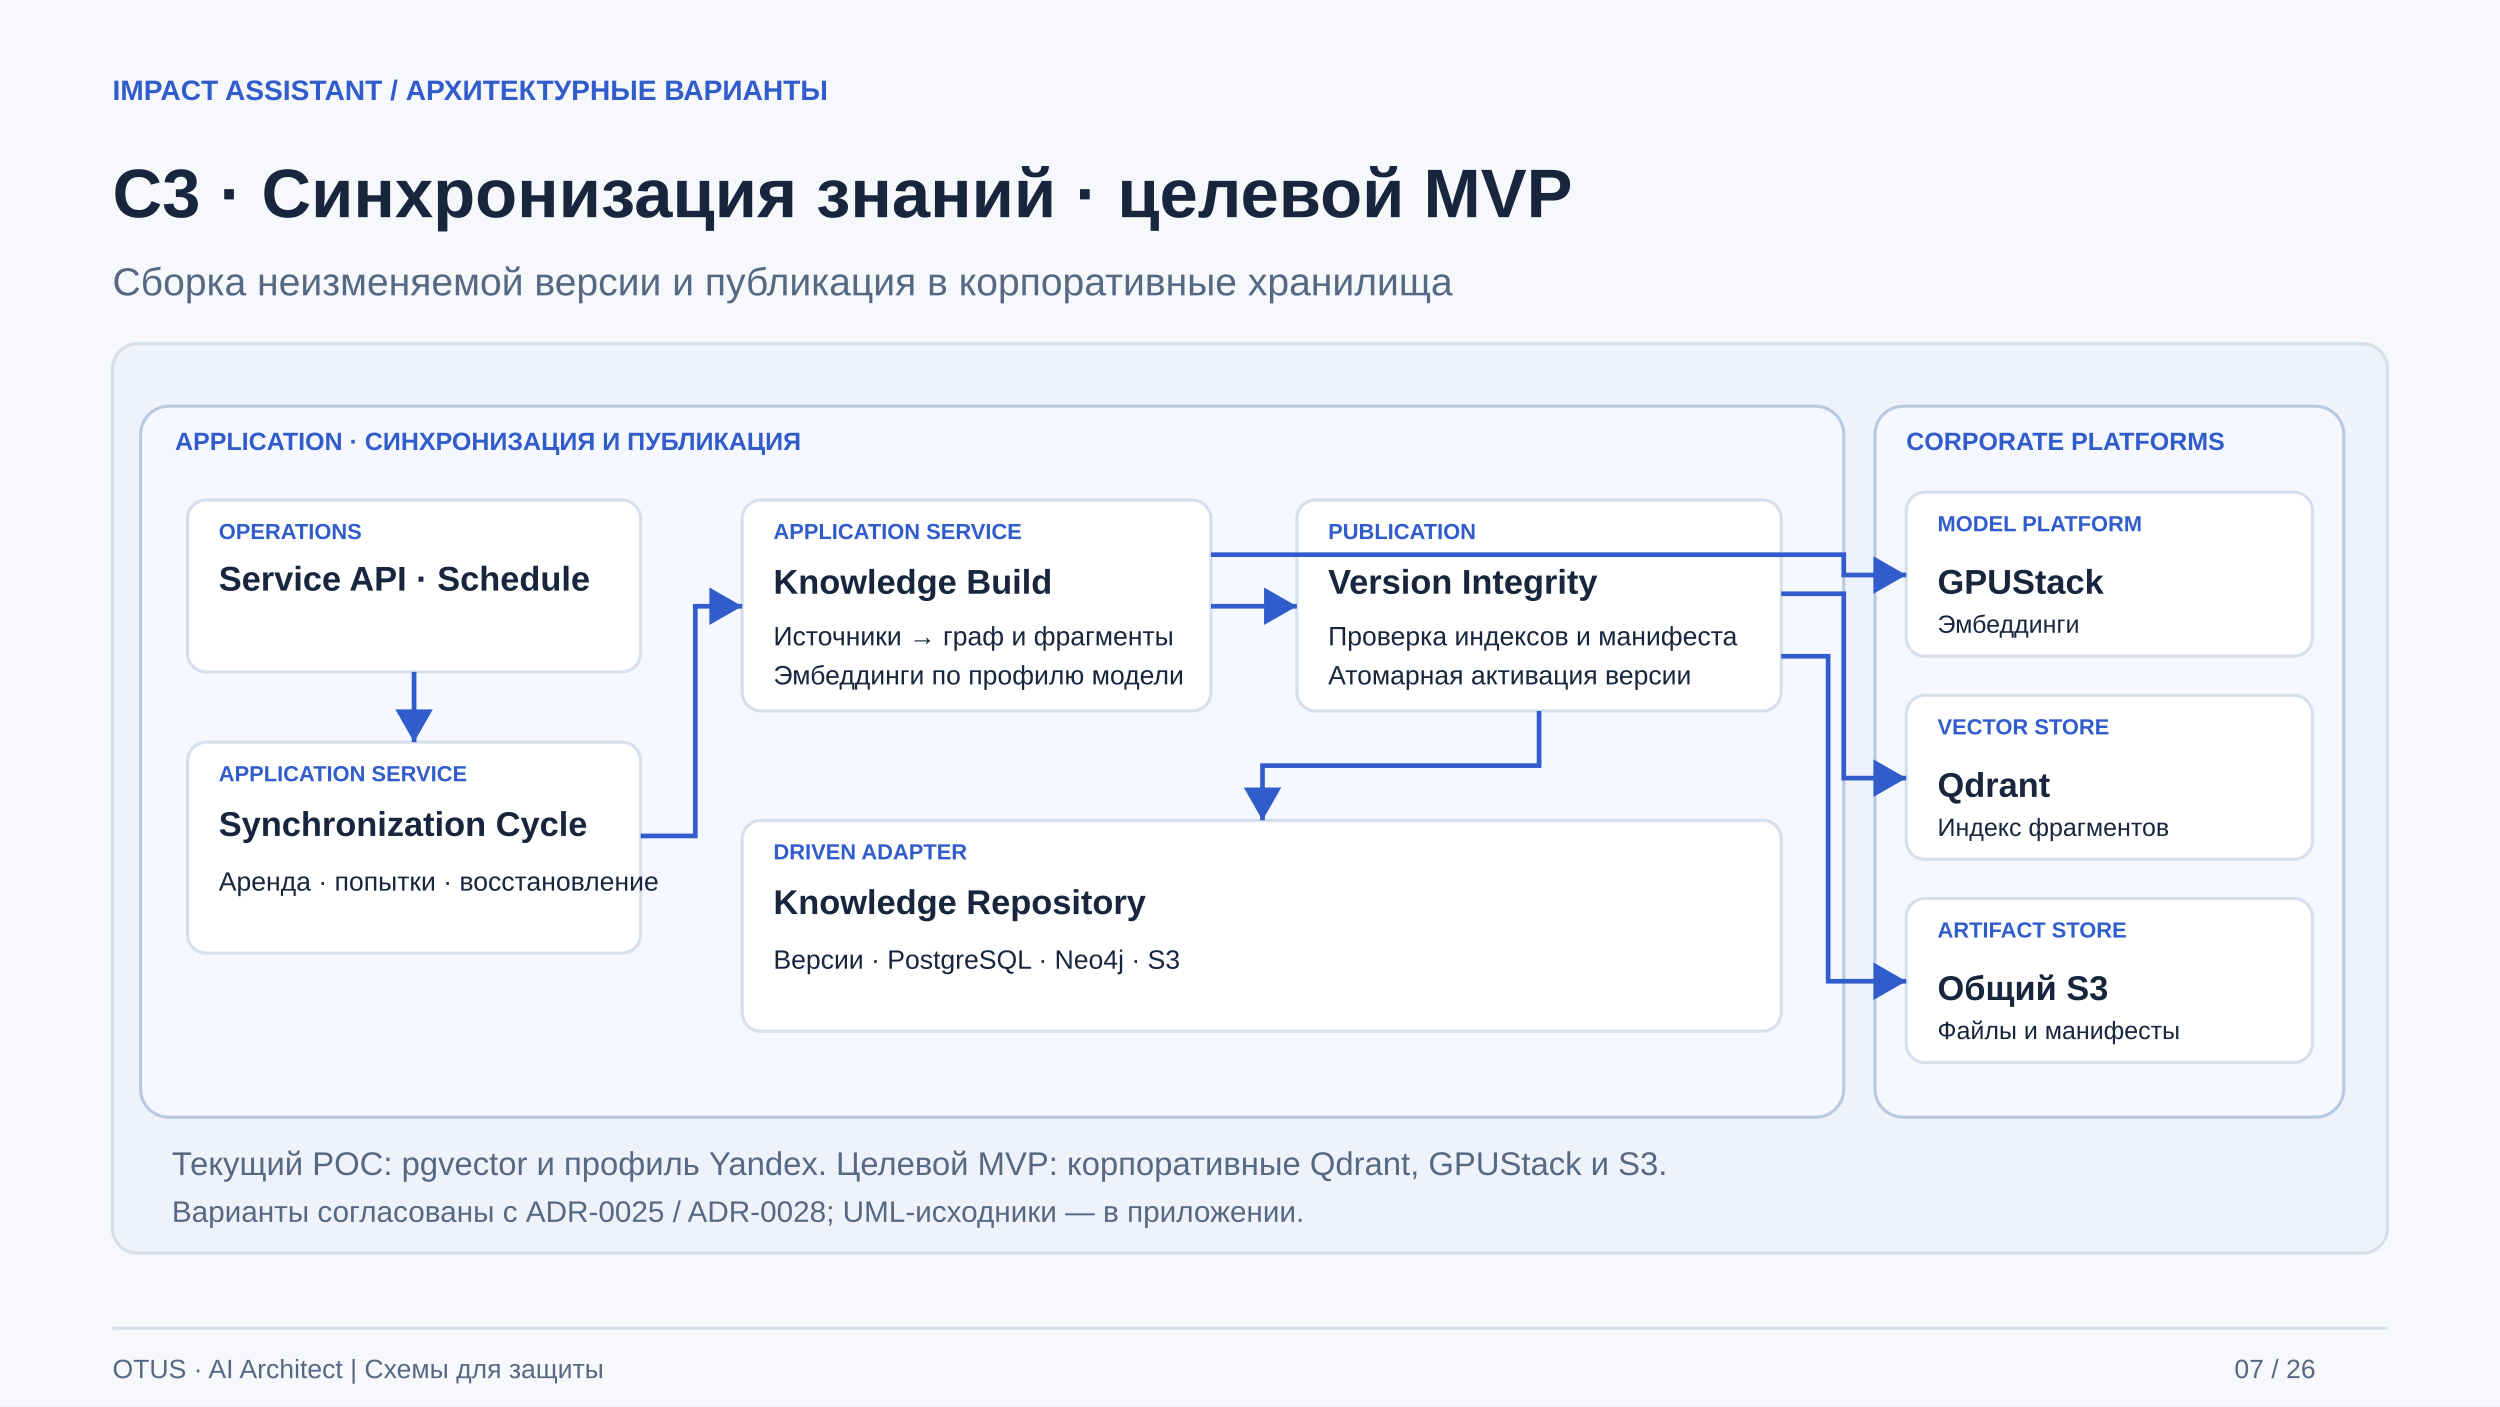
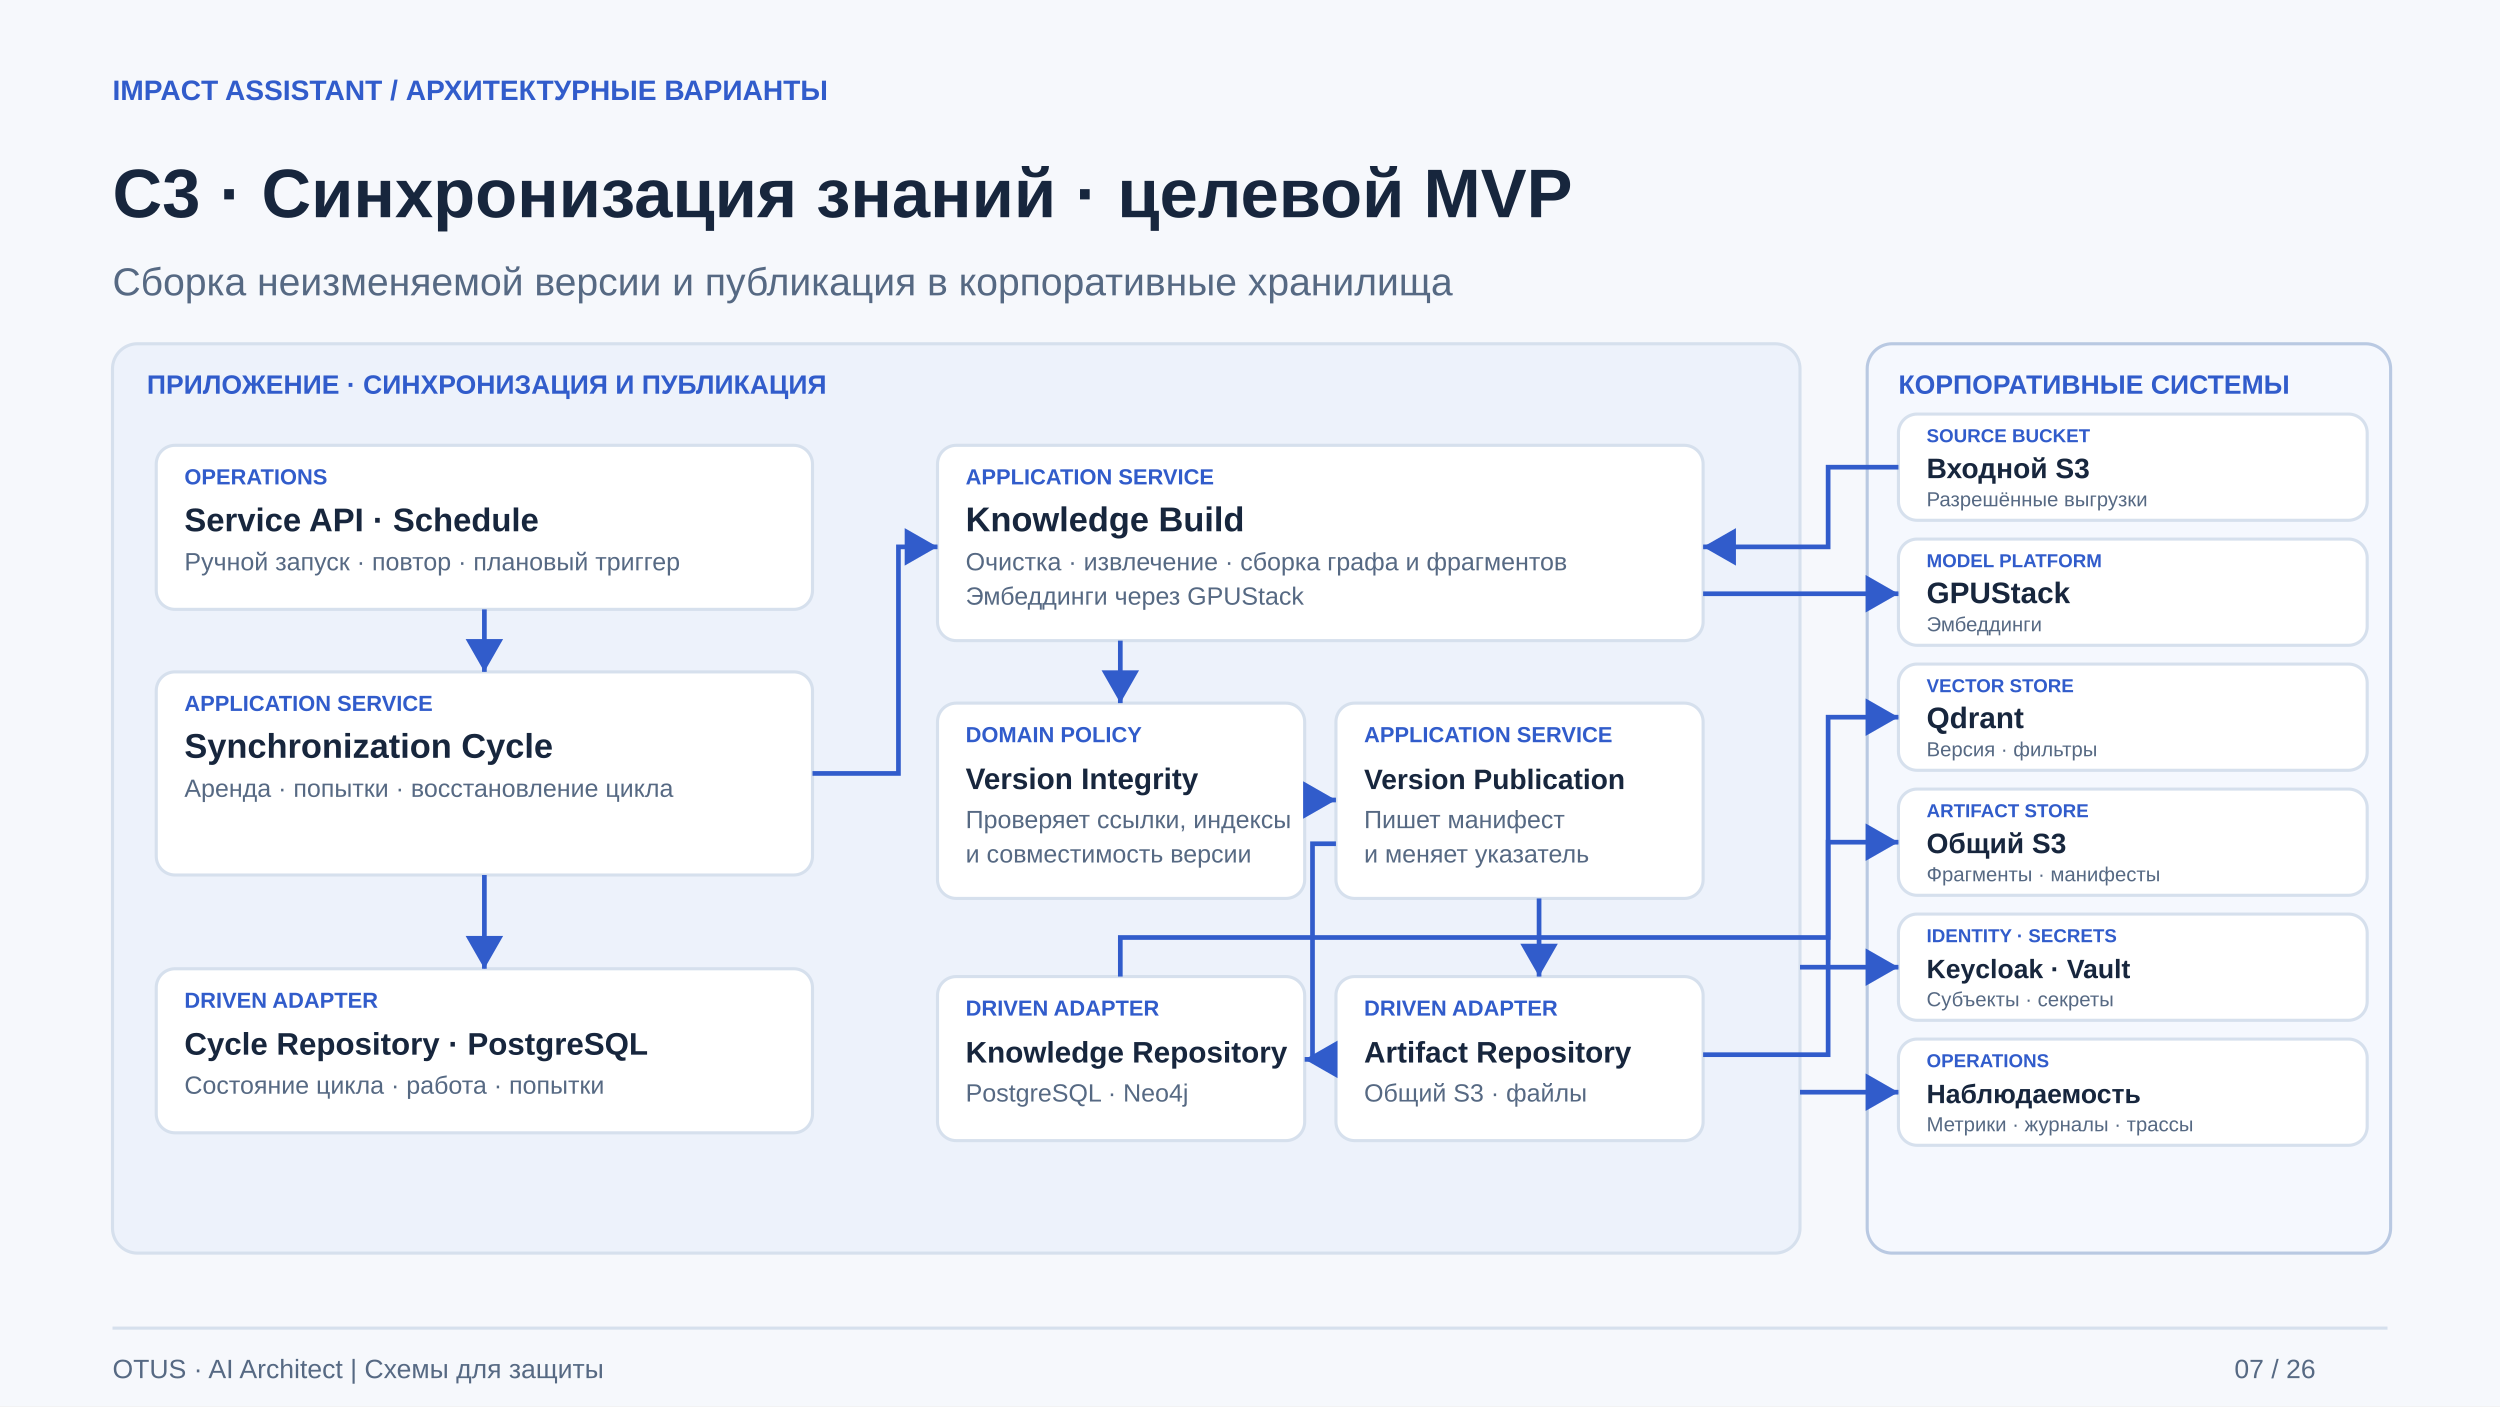
- <svg xmlns="http://www.w3.org/2000/svg" width="1600" height="900" viewBox="0 0 1600 900" role="img" aria-labelledby="t d">
+ <svg xmlns="http://www.w3.org/2000/svg" width="1600" height="900" viewBox="0 0 1600 900" role="img" aria-labelledby="title desc">
  <defs>
    <marker id="a" markerWidth="10" markerHeight="10" refX="8" refY="5" orient="auto">
      <path d="M1 1L8 5L1 9Z" fill="#315CCB" />
    </marker>
  </defs>
  <g font-family="Arial,sans-serif">
    <rect width="1600" height="900" fill="#F6F8FC" />
    <text x="72" y="64" font-size="18" fill="#315CCB" font-weight="700">IMPACT ASSISTANT  /  АРХИТЕКТУРНЫЕ ВАРИАНТЫ</text>
    <text x="72" y="139" font-size="44" fill="#17263D" font-weight="700">C3 · Синхронизация знаний · целевой MVP</text>
-     <text x="72" y="189" font-size="25" fill="#566983">Сборка неизменяемой версии и публикация в корпоративные хранилища</text>
-     <rect x="72" y="220" width="1456" height="582" rx="16" fill="#EDF2FB" stroke="#D6E0ED" stroke-width="2" />
-     <rect x="90" y="260" width="1090" height="455" rx="18" fill="#F5F8FE" stroke="#B9C9E2" stroke-width="2" />
-     <text x="112" y="288" font-size="16" fill="#315CCB" font-weight="700">APPLICATION · СИНХРОНИЗАЦИЯ И ПУБЛИКАЦИЯ</text>
-     <rect x="1200" y="260" width="300" height="455" rx="18" fill="#F5F8FE" stroke="#B9C9E2" stroke-width="2" />
-     <text x="1220" y="288" font-size="16" fill="#315CCB" font-weight="700">CORPORATE PLATFORMS</text>
-     <g fill="#fff" stroke="#D6E0ED" stroke-width="2">
-       <rect x="120" y="320" width="290" height="110" rx="12" />
-       <rect x="120" y="475" width="290" height="135" rx="12" />
-       <rect x="475" y="320" width="300" height="135" rx="12" />
-       <rect x="830" y="320" width="310" height="135" rx="12" />
-       <rect x="475" y="525" width="665" height="135" rx="12" />
-       <rect x="1220" y="315" width="260" height="105" rx="12" />
-       <rect x="1220" y="445" width="260" height="105" rx="12" />
-       <rect x="1220" y="575" width="260" height="105" rx="12" />
+     <text x="72" y="189" font-size="25" fill="#566983" font-weight="400">Сборка неизменяемой версии и публикация в корпоративные хранилища</text>
+     <rect x="72" y="220" width="1080" height="582" rx="16" fill="#EDF2FB" stroke="#D6E0ED" stroke-width="2" />
+     <text x="94" y="252" font-size="17" fill="#315CCB" font-weight="700">ПРИЛОЖЕНИЕ · СИНХРОНИЗАЦИЯ И ПУБЛИКАЦИЯ</text>
+     <rect x="1195" y="220" width="335" height="582" rx="16" fill="#F5F8FE" stroke="#B9C9E2" stroke-width="2" />
+     <text x="1215" y="252" font-size="17" fill="#315CCB" font-weight="700">КОРПОРАТИВНЫЕ СИСТЕМЫ</text>
+     <rect x="100" y="285" width="420" height="105" rx="12" fill="#fff" stroke="#D6E0ED" stroke-width="2" />
+     <text x="118" y="310" font-size="14" fill="#315CCB" font-weight="700">OPERATIONS</text>
+     <text x="118" y="340" font-size="21" fill="#17263D" font-weight="700">Service API · Schedule</text>
+     <text x="118" y="365" font-size="16" fill="#566983" font-weight="400">Ручной запуск · повтор · плановый триггер</text>
+     <rect x="100" y="430" width="420" height="130" rx="12" fill="#fff" stroke="#D6E0ED" stroke-width="2" />
+     <text x="118" y="455" font-size="14" fill="#315CCB" font-weight="700">APPLICATION SERVICE</text>
+     <text x="118" y="485" font-size="22" fill="#17263D" font-weight="700">Synchronization Cycle</text>
+     <text x="118" y="510" font-size="16" fill="#566983" font-weight="400">Аренда · попытки · восстановление цикла</text>
+     <rect x="100" y="620" width="420" height="105" rx="12" fill="#fff" stroke="#D6E0ED" stroke-width="2" />
+     <text x="118" y="645" font-size="14" fill="#315CCB" font-weight="700">DRIVEN ADAPTER</text>
+     <text x="118" y="675" font-size="20" fill="#17263D" font-weight="700">Cycle Repository · PostgreSQL</text>
+     <text x="118" y="700" font-size="16" fill="#566983" font-weight="400">Состояние цикла · работа · попытки</text>
+     <rect x="600" y="285" width="490" height="125" rx="12" fill="#fff" stroke="#D6E0ED" stroke-width="2" />
+     <text x="618" y="310" font-size="14" fill="#315CCB" font-weight="700">APPLICATION SERVICE</text>
+     <text x="618" y="340" font-size="22" fill="#17263D" font-weight="700">Knowledge Build</text>
+     <text x="618" y="365" font-size="16" fill="#566983" font-weight="400">Очистка · извлечение · сборка графа и фрагментов</text>
+     <text x="618" y="387" font-size="16" fill="#566983" font-weight="400">Эмбеддинги через GPUStack</text>
+     <rect x="600" y="450" width="235" height="125" rx="12" fill="#fff" stroke="#D6E0ED" stroke-width="2" />
+     <text x="618" y="475" font-size="14" fill="#315CCB" font-weight="700">DOMAIN POLICY</text>
+     <text x="618" y="505" font-size="19" fill="#17263D" font-weight="700">Version Integrity</text>
+     <text x="618" y="530" font-size="16" fill="#566983" font-weight="400">Проверяет ссылки, индексы</text>
+     <text x="618" y="552" font-size="16" fill="#566983" font-weight="400">и совместимость версии</text>
+     <rect x="855" y="450" width="235" height="125" rx="12" fill="#fff" stroke="#D6E0ED" stroke-width="2" />
+     <text x="873" y="475" font-size="14" fill="#315CCB" font-weight="700">APPLICATION SERVICE</text>
+     <text x="873" y="505" font-size="18" fill="#17263D" font-weight="700">Version Publication</text>
+     <text x="873" y="530" font-size="16" fill="#566983" font-weight="400">Пишет манифест</text>
+     <text x="873" y="552" font-size="16" fill="#566983" font-weight="400">и меняет указатель</text>
+     <rect x="600" y="625" width="235" height="105" rx="12" fill="#fff" stroke="#D6E0ED" stroke-width="2" />
+     <text x="618" y="650" font-size="14" fill="#315CCB" font-weight="700">DRIVEN ADAPTER</text>
+     <text x="618" y="680" font-size="19" fill="#17263D" font-weight="700">Knowledge Repository</text>
+     <text x="618" y="705" font-size="16" fill="#566983" font-weight="400">PostgreSQL · Neo4j</text>
+     <rect x="855" y="625" width="235" height="105" rx="12" fill="#fff" stroke="#D6E0ED" stroke-width="2" />
+     <text x="873" y="650" font-size="14" fill="#315CCB" font-weight="700">DRIVEN ADAPTER</text>
+     <text x="873" y="680" font-size="19" fill="#17263D" font-weight="700">Artifact Repository</text>
+     <text x="873" y="705" font-size="16" fill="#566983" font-weight="400">Общий S3 · файлы</text>
+     <rect x="1215" y="265" width="300" height="68" rx="12" fill="#fff" stroke="#D6E0ED" stroke-width="2" />
+     <text x="1233" y="283" font-size="12" fill="#315CCB" font-weight="700">SOURCE BUCKET</text>
+     <text x="1233" y="306" font-size="18" fill="#17263D" font-weight="700">Входной S3</text>
+     <text x="1233" y="324" font-size="13" fill="#566983" font-weight="400">Разрешённые выгрузки</text>
+     <rect x="1215" y="345" width="300" height="68" rx="12" fill="#fff" stroke="#D6E0ED" stroke-width="2" />
+     <text x="1233" y="363" font-size="12" fill="#315CCB" font-weight="700">MODEL PLATFORM</text>
+     <text x="1233" y="386" font-size="19" fill="#17263D" font-weight="700">GPUStack</text>
+     <text x="1233" y="404" font-size="13" fill="#566983" font-weight="400">Эмбеддинги</text>
+     <rect x="1215" y="425" width="300" height="68" rx="12" fill="#fff" stroke="#D6E0ED" stroke-width="2" />
+     <text x="1233" y="443" font-size="12" fill="#315CCB" font-weight="700">VECTOR STORE</text>
+     <text x="1233" y="466" font-size="19" fill="#17263D" font-weight="700">Qdrant</text>
+     <text x="1233" y="484" font-size="13" fill="#566983" font-weight="400">Версия · фильтры</text>
+     <rect x="1215" y="505" width="300" height="68" rx="12" fill="#fff" stroke="#D6E0ED" stroke-width="2" />
+     <text x="1233" y="523" font-size="12" fill="#315CCB" font-weight="700">ARTIFACT STORE</text>
+     <text x="1233" y="546" font-size="18" fill="#17263D" font-weight="700">Общий S3</text>
+     <text x="1233" y="564" font-size="13" fill="#566983" font-weight="400">Фрагменты · манифесты</text>
+     <rect x="1215" y="585" width="300" height="68" rx="12" fill="#fff" stroke="#D6E0ED" stroke-width="2" />
+     <text x="1233" y="603" font-size="12" fill="#315CCB" font-weight="700">IDENTITY · SECRETS</text>
+     <text x="1233" y="626" font-size="17" fill="#17263D" font-weight="700">Keycloak · Vault</text>
+     <text x="1233" y="644" font-size="13" fill="#566983" font-weight="400">Субъекты · секреты</text>
+     <rect x="1215" y="665" width="300" height="68" rx="12" fill="#fff" stroke="#D6E0ED" stroke-width="2" />
+     <text x="1233" y="683" font-size="12" fill="#315CCB" font-weight="700">OPERATIONS</text>
+     <text x="1233" y="706" font-size="17" fill="#17263D" font-weight="700">Наблюдаемость</text>
+     <text x="1233" y="724" font-size="13" fill="#566983" font-weight="400">Метрики · журналы · трассы</text>
+     <g fill="none" stroke="#315CCB" stroke-width="3" marker-end="url(#a)">
+       <path d="M310 390V430" />
+       <path d="M310 560V620" />
+       <path d="M520 495H575V350H600" />
+       <path d="M717 410V450" />
+       <path d="M835 512H855" />
+       <path d="M855 540H840V678H835" />
+       <path d="M985 575V625" />
+       <path d="M1215 299H1170V350H1090" />
+       <path d="M1090 380H1215" />
+       <path d="M717 625V600H1170V459H1215" />
+       <path d="M1090 675H1170V539H1215" />
+       <path d="M1152 619H1215" />
+       <path d="M1152 699H1215" />
    </g>
-     <g fill="#315CCB" font-size="14" font-weight="700">
-       <text x="140" y="345">OPERATIONS</text>
-       <text x="140" y="500">APPLICATION SERVICE</text>
-       <text x="495" y="345">APPLICATION SERVICE</text>
-       <text x="850" y="345">PUBLICATION</text>
-       <text x="495" y="550">DRIVEN ADAPTER</text>
-       <text x="1240" y="340">MODEL PLATFORM</text>
-       <text x="1240" y="470">VECTOR STORE</text>
-       <text x="1240" y="600">ARTIFACT STORE</text>
-     </g>
-     <g fill="#17263D" font-size="22" font-weight="700">
-       <text x="140" y="378">Service API · Schedule</text>
-       <text x="140" y="535">Synchronization Cycle</text>
-       <text x="140" y="570" font-size="17" font-weight="400">Аренда · попытки · восстановление</text>
-       <text x="495" y="380">Knowledge Build</text>
-       <text x="495" y="413" font-size="17" font-weight="400">Источники → граф и фрагменты</text>
-       <text x="495" y="438" font-size="17" font-weight="400">Эмбеддинги по профилю модели</text>
-       <text x="850" y="380">Version Integrity</text>
-       <text x="850" y="413" font-size="17" font-weight="400">Проверка индексов и манифеста</text>
-       <text x="850" y="438" font-size="17" font-weight="400">Атомарная активация версии</text>
-       <text x="495" y="585">Knowledge Repository</text>
-       <text x="495" y="620" font-size="17" font-weight="400">Версии · PostgreSQL · Neo4j · S3</text>
-       <text x="1240" y="380">GPUStack</text>
-       <text x="1240" y="405" font-size="16" font-weight="400">Эмбеддинги</text>
-       <text x="1240" y="510">Qdrant</text>
-       <text x="1240" y="535" font-size="16" font-weight="400">Индекс фрагментов</text>
-       <text x="1240" y="640">Общий S3</text>
-       <text x="1240" y="665" font-size="16" font-weight="400">Файлы и манифесты</text>
-     </g>
-     <g fill="none" stroke="#315CCB" stroke-width="3" marker-end="url(#a)">
-       <path d="M265 430V475" />
-       <path d="M410 535H445V388H475" />
-       <path d="M775 388H830" />
-       <path d="M985 455V490H808V525" />
-       <path d="M775 355H1180V368H1220" />
-       <path d="M1140 380H1180V498H1220" />
-       <path d="M1140 420H1170V628H1220" />
-     </g>
-     <text x="110" y="752" font-size="21" fill="#566983">Текущий POC: pgvector и профиль Yandex. Целевой MVP: корпоративные Qdrant, GPUStack и S3.</text>
-     <text x="110" y="782" font-size="19" fill="#566983">Варианты согласованы с ADR-0025 / ADR-0028; UML-исходники — в приложении.</text>
    <path d="M72 850h1456" stroke="#D6E0ED" stroke-width="2" />
-     <text x="72" y="882" font-size="17" fill="#566983">OTUS · AI Architect   |   Схемы для защиты</text>
-     <text x="1430" y="882" font-size="17" fill="#566983">07 / 26</text>
+     <text x="72" y="882" font-size="17" fill="#566983" font-weight="400">OTUS · AI Architect   |   Схемы для защиты</text>
+     <text x="1430" y="882" font-size="17" fill="#566983" font-weight="400">07 / 26</text>
  </g>
</svg>
